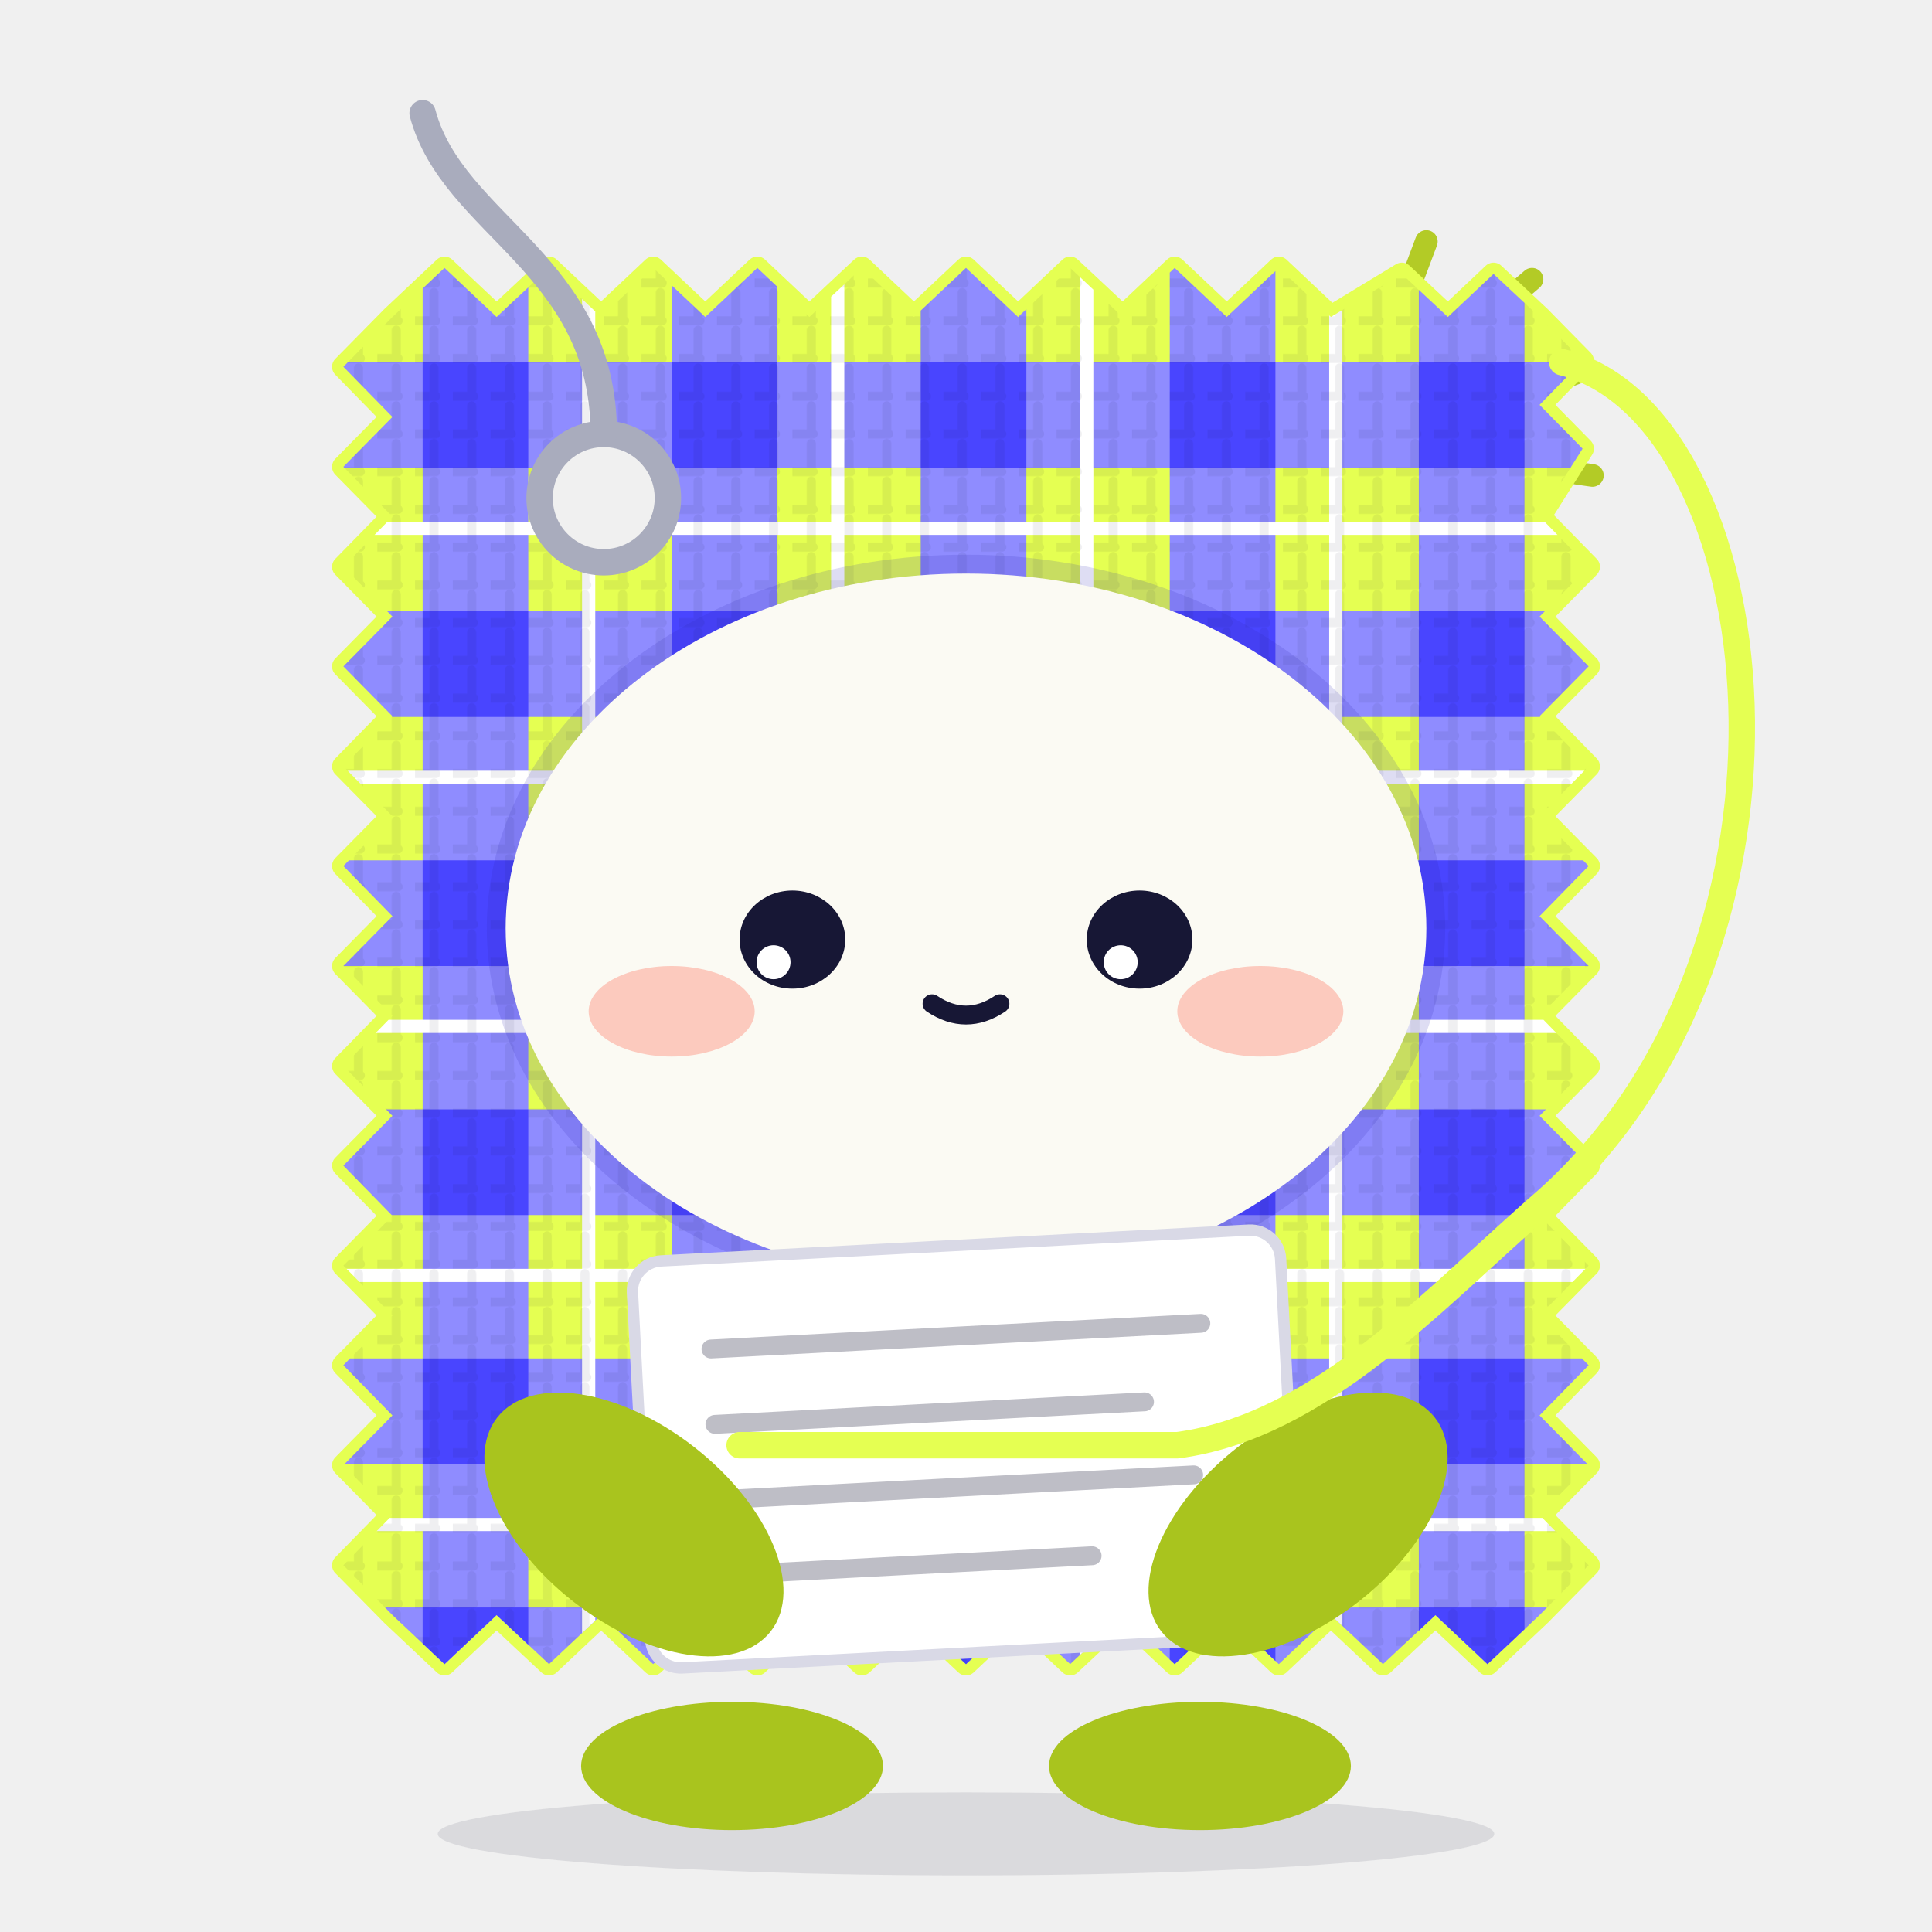
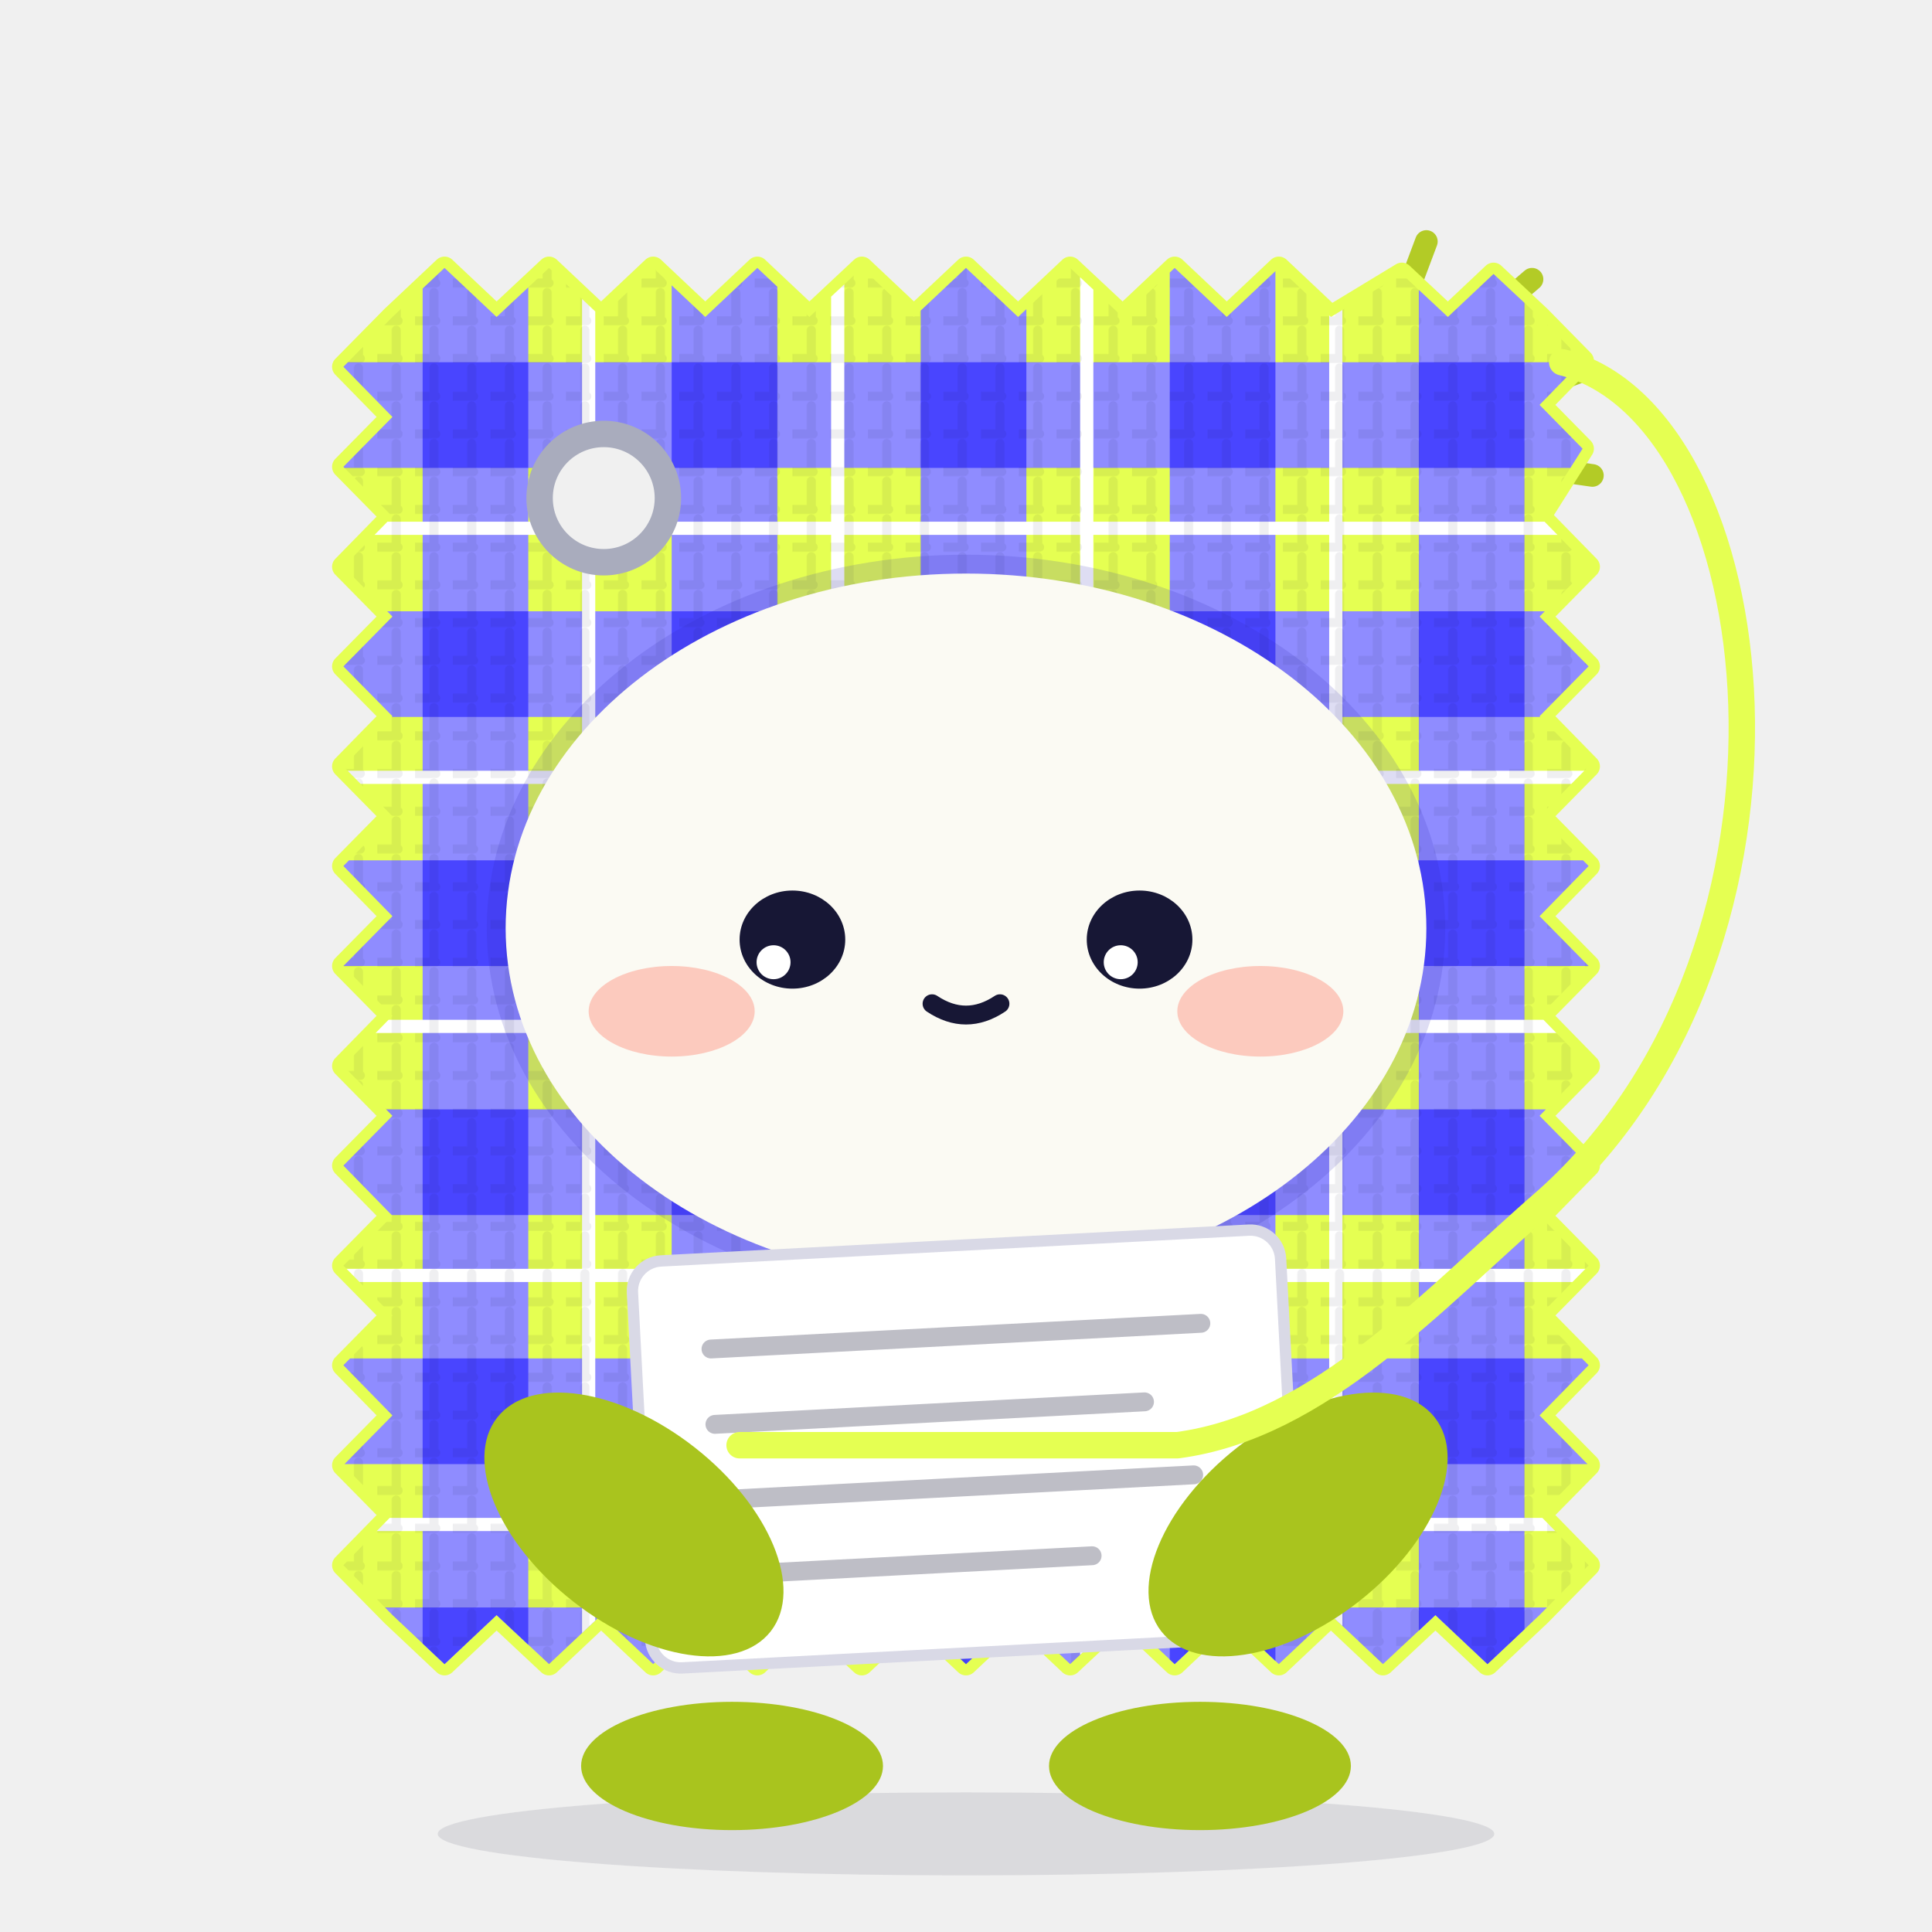
<svg xmlns="http://www.w3.org/2000/svg" viewBox="0 0 512 512" width="512" height="512">
  <style>
.rig{transform-box:view-box;transform-origin:256px 486px;animation:breath 3.6s ease-in-out infinite}
@keyframes breath{0%,100%{transform:scale(1,1)}50%{transform:scale(.99,1.022)}}
.shadow{transform-box:view-box;transform-origin:256px 486px;animation:shadowb 3.6s ease-in-out infinite}
@keyframes shadowb{50%{transform:scaleX(.97)}}
.eyes{transform-box:fill-box;transform-origin:center;animation:blink 4.2s infinite}
@keyframes blink{0%,93%,100%{transform:scaleY(1)}96%{transform:scaleY(.12)}}
.strand{transform-box:view-box;animation:flutter 2.6s ease-in-out infinite}
@keyframes flutter{0%,100%{transform:rotate(0)}30%{transform:rotate(16deg)}60%{transform:rotate(-7deg)}}
.cord{transform-box:view-box;transform-origin:160px 116px;animation:cord 3.4s ease-in-out infinite}
@keyframes cord{0%,100%{transform:rotate(-5deg)}50%{transform:rotate(6deg)}}
.head{transform-box:view-box;transform-origin:256px 340px}
.thread{transform-box:view-box;transform-origin:414px 96px}
.arm-l{transform-box:view-box;transform-origin:134px 300px}
.arm-r{transform-box:view-box;transform-origin:406px 250px}
.pop{transform-box:fill-box;transform-origin:center}
@media (prefers-reduced-motion:reduce){*{animation:none!important}}
.eyes{animation:blink 4.2s infinite,scan 2.4s ease-in-out infinite}@keyframes scan{0%{translate:-9px 0}78%{translate:9px 0}90%,100%{translate:-9px 0}}.head{animation:nod 2.4s ease-in-out infinite}@keyframes nod{0%,74%{transform:rotate(0) translateY(0)}84%{transform:rotate(2deg) translateY(4px)}100%{transform:rotate(0) translateY(0)}}.page{transform-box:view-box;transform-origin:256px 400px;animation:pagebob 2.4s ease-in-out infinite}@keyframes pagebob{0%,74%{transform:translateY(0)}84%{transform:translateY(3px)}100%{transform:translateY(0)}}.arm-l,.arm-r{animation:pagebob 2.4s ease-in-out infinite}</style>
  <defs>
    <pattern id="w" width="10" height="10" patternUnits="userSpaceOnUse">
      <path d="M0 5.0H5.5M5.0 0V4.0M5.0 7.5V10" stroke="#171735" stroke-opacity="0.07" stroke-width="2.4" stroke-linecap="round" />
    </pattern>
    <clipPath id="clip">
      <path d="M104.0 84.0 L117.8 71.0 L131.6 84.0 L145.5 71.0 L159.3 84.0 L173.1 71.0 L186.9 84.0 L200.7 71.0 L214.5 84.0 L228.4 71.0 L242.2 84.0 L256.0 71.0 L269.8 84.0 L283.6 71.0 L297.5 84.0 L311.3 71.0 L325.1 84.0 L338.9 71.0 L352.7 84.0 L371.5 72.6 L383.7 84.0 L395.8 72.6 L408.0 84.0 L419.4 95.6 L408.0 107.3 L419.4 118.9 L408.0 136.9 L421.0 150.2 L408.0 163.4 L421.0 176.6 L408.0 189.8 L421.0 203.1 L408.0 216.3 L421.0 229.5 L408.0 242.8 L421.0 256.0 L408.0 269.2 L421.0 282.5 L408.0 295.7 L421.0 308.9 L408.0 322.2 L421.0 335.4 L408.0 348.6 L421.0 361.8 L408.0 375.1 L421.0 388.3 L408.0 401.5 L421.0 414.8 L408.0 428.0 L394.2 441.0 L380.4 428.0 L366.5 441.0 L352.7 428.0 L338.9 441.0 L325.1 428.0 L311.3 441.0 L297.5 428.0 L283.6 441.0 L269.8 428.0 L256.0 441.0 L242.2 428.0 L228.4 441.0 L214.5 428.0 L200.7 441.0 L186.9 428.0 L173.1 441.0 L159.3 428.0 L145.5 441.0 L131.6 428.0 L117.8 441.0 L104.0 428.0 L91.0 414.8 L104.0 401.5 L91.0 388.3 L104.0 375.1 L91.0 361.8 L104.0 348.6 L91.0 335.4 L104.0 322.2 L91.0 308.9 L104.0 295.7 L91.0 282.5 L104.0 269.2 L91.0 256.0 L104.0 242.8 L91.0 229.5 L104.0 216.3 L91.0 203.1 L104.0 189.8 L91.0 176.6 L104.0 163.4 L91.0 150.2 L104.0 136.9 L91.0 123.7 L104.0 110.5 L91.0 97.2Z" />
    </clipPath>
    <mask id="hole">
      <rect width="512" height="512" fill="#fff" />
      <circle cx="160" cy="132" r="17" fill="#000" />
    </mask>
  </defs>
  <g id="shadow" class="shadow">
    <ellipse cx="256" cy="486" rx="140" ry="11" fill="#171735" opacity=".1" />
  </g>
  <g id="rig" class="rig">
    <g id="feet">
      <g class="foot-l">
        <ellipse cx="194" cy="468" rx="40" ry="17" fill="#a9c41e" />
      </g>
      <g class="foot-r">
        <ellipse cx="318" cy="468" rx="40" ry="17" fill="#a9c41e" />
      </g>
    </g>
    <g id="fray">
      <path class="strand" style="transform-origin:372px 80px;animation-delay:-0.00s" d="M372 80l6 -16" stroke="#b3cb26" stroke-width="6" stroke-linecap="round" />
      <path class="strand" style="transform-origin:392px 86px;animation-delay:-0.35s" d="M392 86l14 -12" stroke="#b3cb26" stroke-width="6" stroke-linecap="round" />
      <path class="strand" style="transform-origin:404px 104px;animation-delay:-0.70s" d="M404 104l16 -6" stroke="#b3cb26" stroke-width="6" stroke-linecap="round" />
      <path class="strand" style="transform-origin:408px 124px;animation-delay:-1.05s" d="M408 124l14 2" stroke="#b3cb26" stroke-width="6" stroke-linecap="round" />
    </g>
    <g id="body" mask="url(#hole)">
      <path d="M104.0 84.0 L117.8 71.0 L131.6 84.0 L145.5 71.0 L159.3 84.0 L173.1 71.0 L186.9 84.0 L200.7 71.0 L214.5 84.0 L228.4 71.0 L242.2 84.0 L256.0 71.0 L269.8 84.0 L283.6 71.0 L297.5 84.0 L311.3 71.0 L325.1 84.0 L338.9 71.0 L352.7 84.0 L371.5 72.6 L383.7 84.0 L395.8 72.6 L408.0 84.0 L419.4 95.6 L408.0 107.3 L419.4 118.9 L408.0 136.9 L421.0 150.2 L408.0 163.4 L421.0 176.6 L408.0 189.8 L421.0 203.1 L408.0 216.3 L421.0 229.5 L408.0 242.8 L421.0 256.0 L408.0 269.2 L421.0 282.5 L408.0 295.7 L421.0 308.9 L408.0 322.2 L421.0 335.4 L408.0 348.6 L421.0 361.8 L408.0 375.1 L421.0 388.3 L408.0 401.5 L421.0 414.8 L408.0 428.0 L394.2 441.0 L380.4 428.0 L366.5 441.0 L352.7 428.0 L338.9 441.0 L325.1 428.0 L311.3 441.0 L297.5 428.0 L283.6 441.0 L269.8 428.0 L256.0 441.0 L242.2 428.0 L228.4 441.0 L214.5 428.0 L200.7 441.0 L186.9 428.0 L173.1 441.0 L159.3 428.0 L145.5 441.0 L131.6 428.0 L117.8 441.0 L104.0 428.0 L91.0 414.8 L104.0 401.5 L91.0 388.3 L104.0 375.1 L91.0 361.8 L104.0 348.6 L91.0 335.4 L104.0 322.2 L91.0 308.9 L104.0 295.7 L91.0 282.5 L104.0 269.2 L91.0 256.0 L104.0 242.8 L91.0 229.5 L104.0 216.3 L91.0 203.1 L104.0 189.8 L91.0 176.6 L104.0 163.4 L91.0 150.2 L104.0 136.9 L91.0 123.7 L104.0 110.5 L91.0 97.2Z" fill="#e5ff52" stroke="#e5ff52" stroke-width="6" stroke-linejoin="round" />
      <g clip-path="url(#clip)">
        <rect width="512" height="512" fill="#e5ff52" />
        <rect x="0" y="96" width="512" height="28" fill="#8f8cff" />
        <rect x="0" y="162" width="512" height="28" fill="#8f8cff" />
        <rect x="0" y="228" width="512" height="28" fill="#8f8cff" />
        <rect x="0" y="294" width="512" height="28" fill="#8f8cff" />
        <rect x="0" y="360" width="512" height="28" fill="#8f8cff" />
        <rect x="0" y="426" width="512" height="28" fill="#8f8cff" />
        <rect x="112" y="0" width="28" height="512" fill="#8f8cff" />
        <rect x="178" y="0" width="28" height="512" fill="#8f8cff" />
        <rect x="244" y="0" width="28" height="512" fill="#8f8cff" />
        <rect x="310" y="0" width="28" height="512" fill="#8f8cff" />
        <rect x="376" y="0" width="28" height="512" fill="#8f8cff" />
        <rect x="112" y="96" width="28" height="28" fill="#4945ff" />
        <rect x="112" y="162" width="28" height="28" fill="#4945ff" />
        <rect x="112" y="228" width="28" height="28" fill="#4945ff" />
        <rect x="112" y="294" width="28" height="28" fill="#4945ff" />
        <rect x="112" y="360" width="28" height="28" fill="#4945ff" />
        <rect x="112" y="426" width="28" height="28" fill="#4945ff" />
        <rect x="178" y="96" width="28" height="28" fill="#4945ff" />
        <rect x="178" y="162" width="28" height="28" fill="#4945ff" />
        <rect x="178" y="228" width="28" height="28" fill="#4945ff" />
        <rect x="178" y="294" width="28" height="28" fill="#4945ff" />
        <rect x="178" y="360" width="28" height="28" fill="#4945ff" />
        <rect x="178" y="426" width="28" height="28" fill="#4945ff" />
        <rect x="244" y="96" width="28" height="28" fill="#4945ff" />
        <rect x="244" y="162" width="28" height="28" fill="#4945ff" />
        <rect x="244" y="228" width="28" height="28" fill="#4945ff" />
        <rect x="244" y="294" width="28" height="28" fill="#4945ff" />
        <rect x="244" y="360" width="28" height="28" fill="#4945ff" />
        <rect x="244" y="426" width="28" height="28" fill="#4945ff" />
        <rect x="310" y="96" width="28" height="28" fill="#4945ff" />
        <rect x="310" y="162" width="28" height="28" fill="#4945ff" />
        <rect x="310" y="228" width="28" height="28" fill="#4945ff" />
        <rect x="310" y="294" width="28" height="28" fill="#4945ff" />
        <rect x="310" y="360" width="28" height="28" fill="#4945ff" />
        <rect x="310" y="426" width="28" height="28" fill="#4945ff" />
        <rect x="376" y="96" width="28" height="28" fill="#4945ff" />
        <rect x="376" y="162" width="28" height="28" fill="#4945ff" />
        <rect x="376" y="228" width="28" height="28" fill="#4945ff" />
        <rect x="376" y="294" width="28" height="28" fill="#4945ff" />
        <rect x="376" y="360" width="28" height="28" fill="#4945ff" />
        <rect x="376" y="426" width="28" height="28" fill="#4945ff" />
        <path d="M0 140H512" stroke="#ffffff" stroke-width="3.5" />
        <path d="M0 206H512" stroke="#ffffff" stroke-width="3.5" />
        <path d="M0 272H512" stroke="#ffffff" stroke-width="3.5" />
        <path d="M0 338H512" stroke="#ffffff" stroke-width="3.5" />
        <path d="M0 404H512" stroke="#ffffff" stroke-width="3.5" />
        <path d="M156 0V512" stroke="#ffffff" stroke-width="3.5" />
        <path d="M222 0V512" stroke="#ffffff" stroke-width="3.5" />
        <path d="M288 0V512" stroke="#ffffff" stroke-width="3.5" />
        <path d="M354 0V512" stroke="#ffffff" stroke-width="3.5" />
        <rect width="512" height="512" fill="url(#w)" />
      </g>
    </g>
    <g id="ring">
      <circle cx="160" cy="132" r="17" fill="none" stroke="#a9acbd" stroke-width="7" />
-       <path class="cord" d="M160 115C160 70 120 60 112 30" fill="none" stroke="#a9acbd" stroke-width="7" stroke-linecap="round" />
    </g>
    <g id="head" class="head">
      <g id="face">
        <ellipse cx="256" cy="246" rx="127" ry="99" fill="#2c29b0" opacity=".16" />
        <ellipse cx="256" cy="246" rx="122" ry="94" fill="#fbfaf3" />
        <g id="blush">
          <ellipse cx="178" cy="268" rx="22" ry="12" fill="#ff705b" opacity=".35" />
          <ellipse cx="334" cy="268" rx="22" ry="12" fill="#ff705b" opacity=".35" />
        </g>
        <g id="eyes" class="eyes">
          <ellipse cx="210" cy="249" rx="14" ry="13" fill="#171735" />
          <circle cx="205" cy="255" r="4.5" fill="#fff" />
          <ellipse cx="302" cy="249" rx="14" ry="13" fill="#171735" />
          <circle cx="297" cy="255" r="4.5" fill="#fff" />
        </g>
        <g id="mouth" class="mouth">
          <path d="M247 266Q256 272 265 266" fill="none" stroke="#171735" stroke-width="5" stroke-linecap="round" />
        </g>
      </g>
    </g>
    <g class="page">
      <g transform="rotate(-3 256 386)">
        <rect x="170" y="330" width="172" height="108" rx="8" fill="#ffffff" stroke="#d9d9e6" stroke-width="3" />
        <path d="M190 354H320" stroke="#171735" stroke-opacity=".28" stroke-width="5" stroke-linecap="round" />
        <path d="M190 374H304" stroke="#171735" stroke-opacity=".28" stroke-width="5" stroke-linecap="round" />
        <path d="M190 394H316" stroke="#171735" stroke-opacity=".28" stroke-width="5" stroke-linecap="round" />
        <path d="M190 414H288" stroke="#171735" stroke-opacity=".28" stroke-width="5" stroke-linecap="round" />
      </g>
    </g>
    <g id="arm_left" class="arm-l">
      <ellipse cx="168" cy="404" rx="46" ry="26" fill="#a9c41e" transform="rotate(38 168 404)" />
    </g>
    <g id="arm_right" class="arm-r">
      <ellipse cx="344" cy="404" rx="46" ry="26" fill="#a9c41e" transform="rotate(-38 344 404)" />
    </g>
    <g id="thread" class="thread">
      <path d="M414 96C470 110 486 250 410 318C380 344 350 378 312 383L196 383" fill="none" stroke="#e5ff52" stroke-width="7" stroke-linecap="round" stroke-linejoin="round" />
    </g>
  </g>
</svg>
